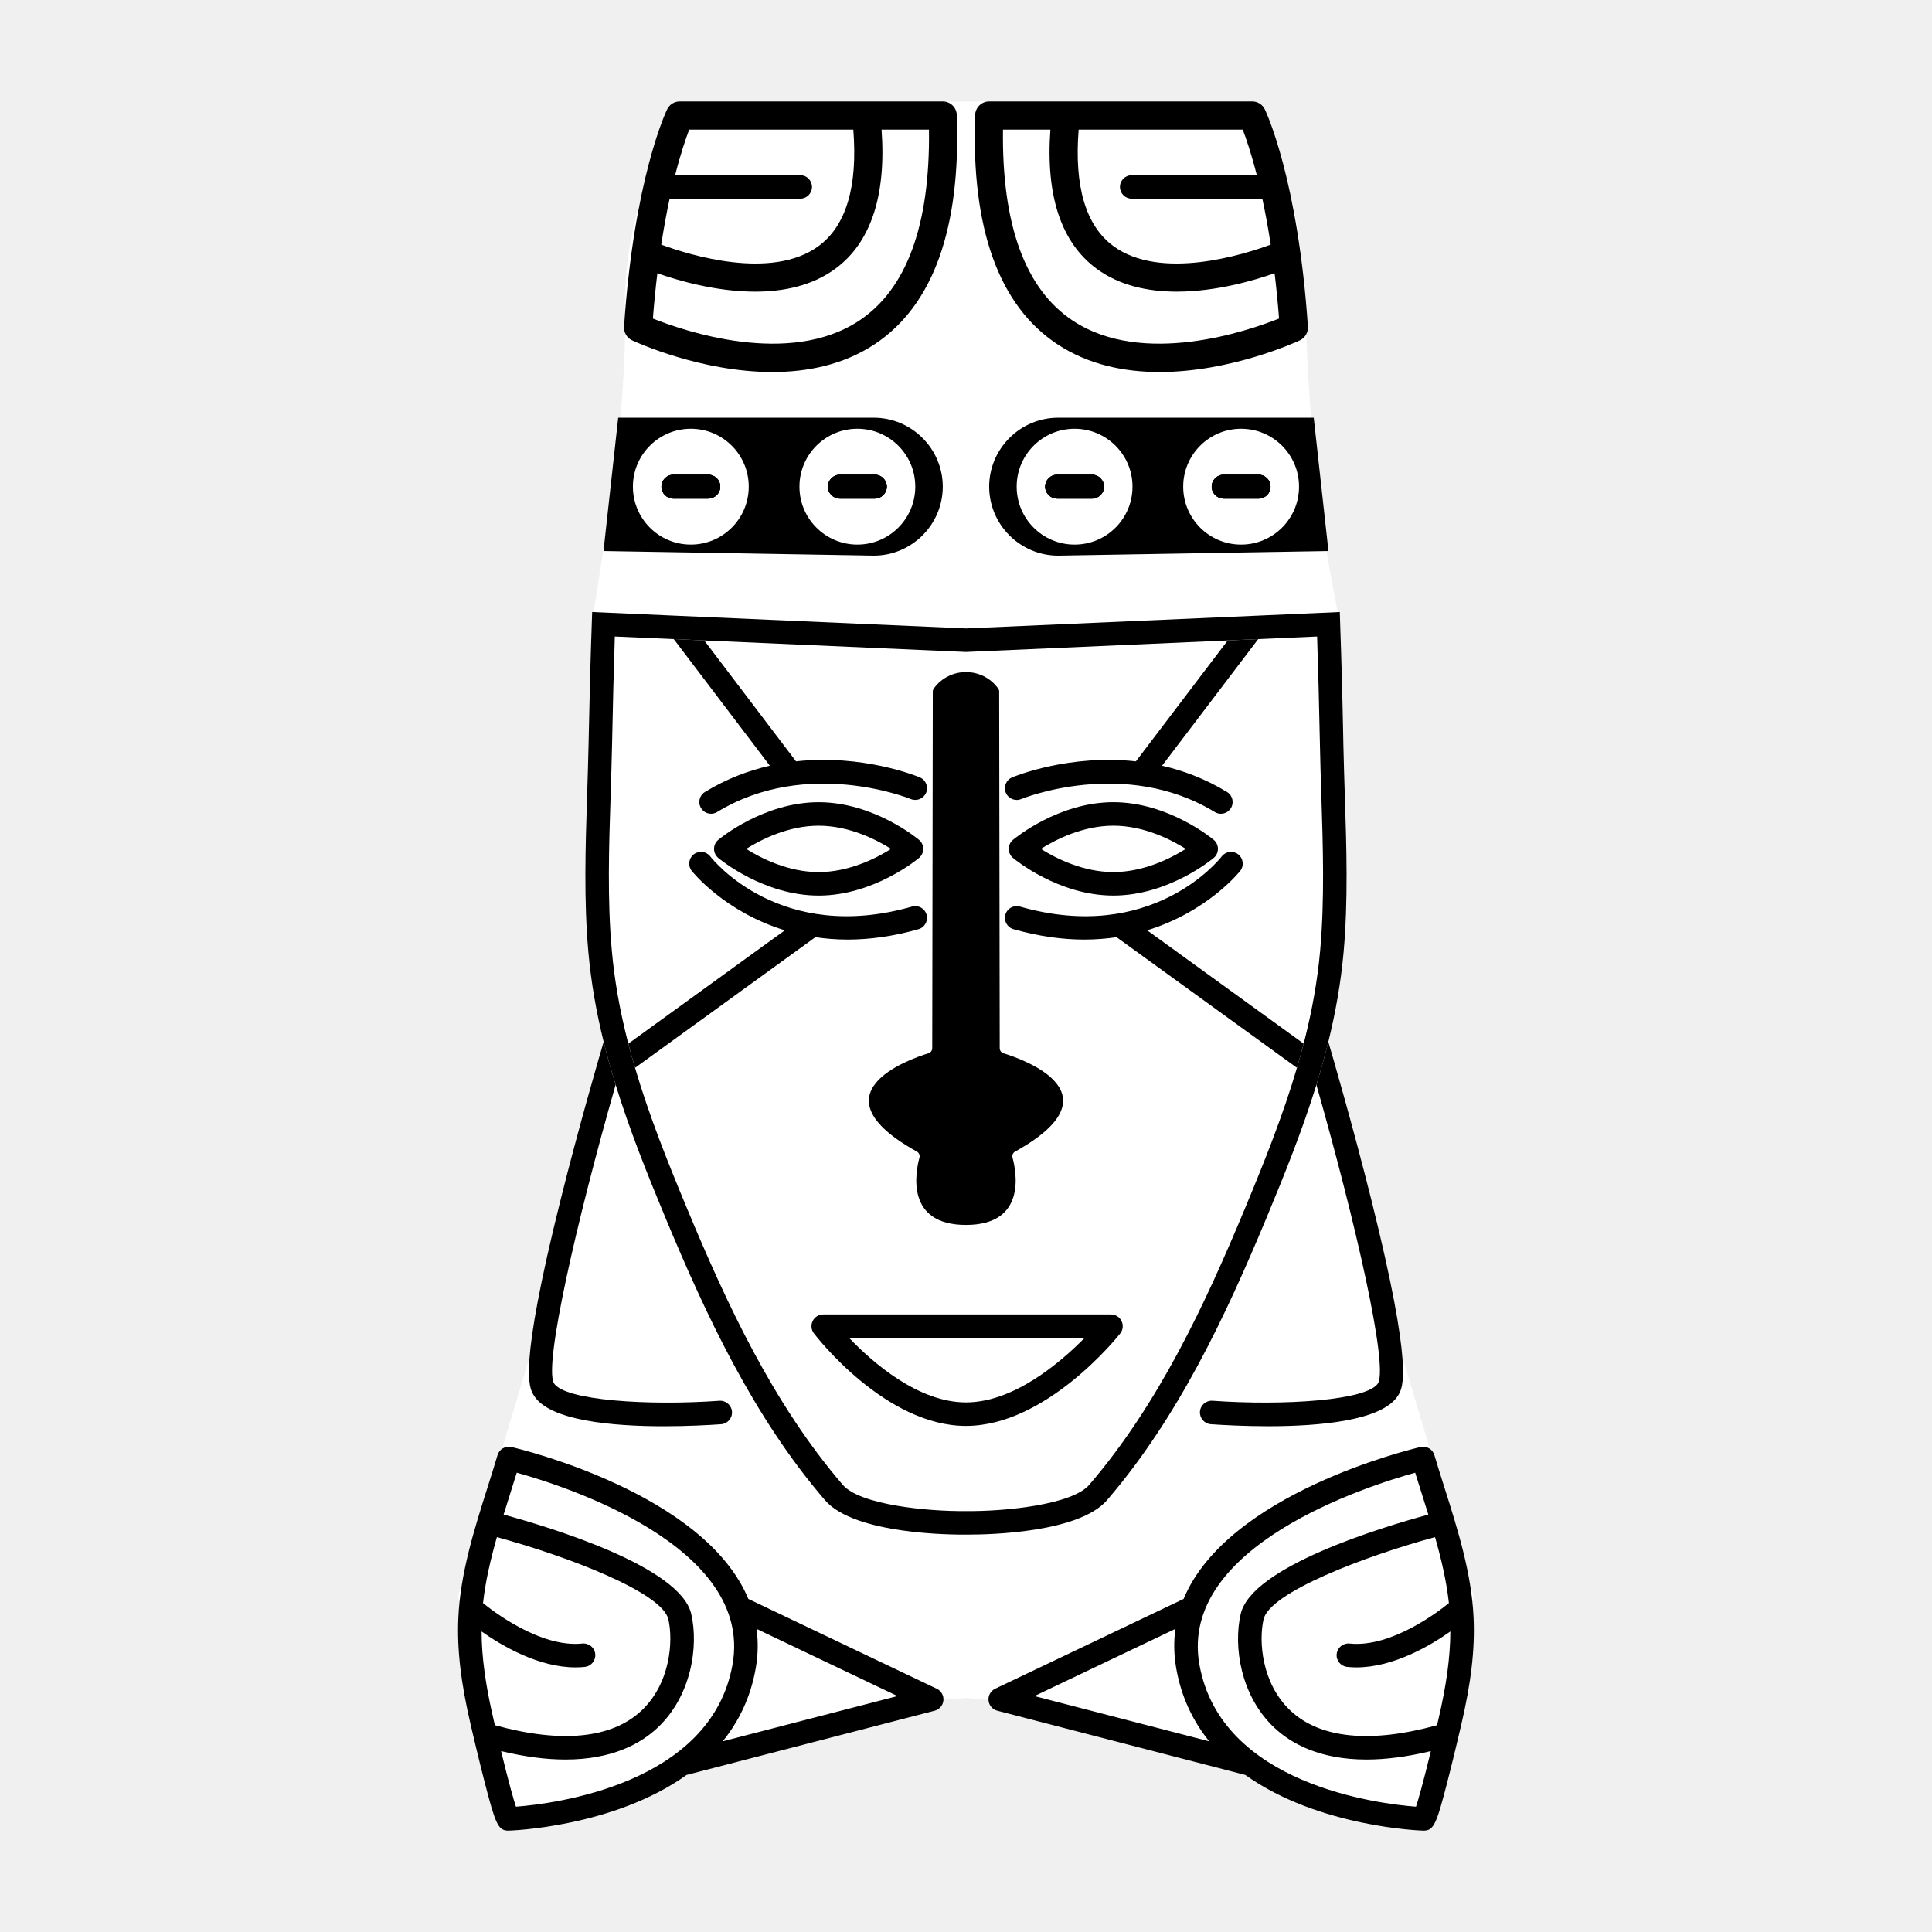
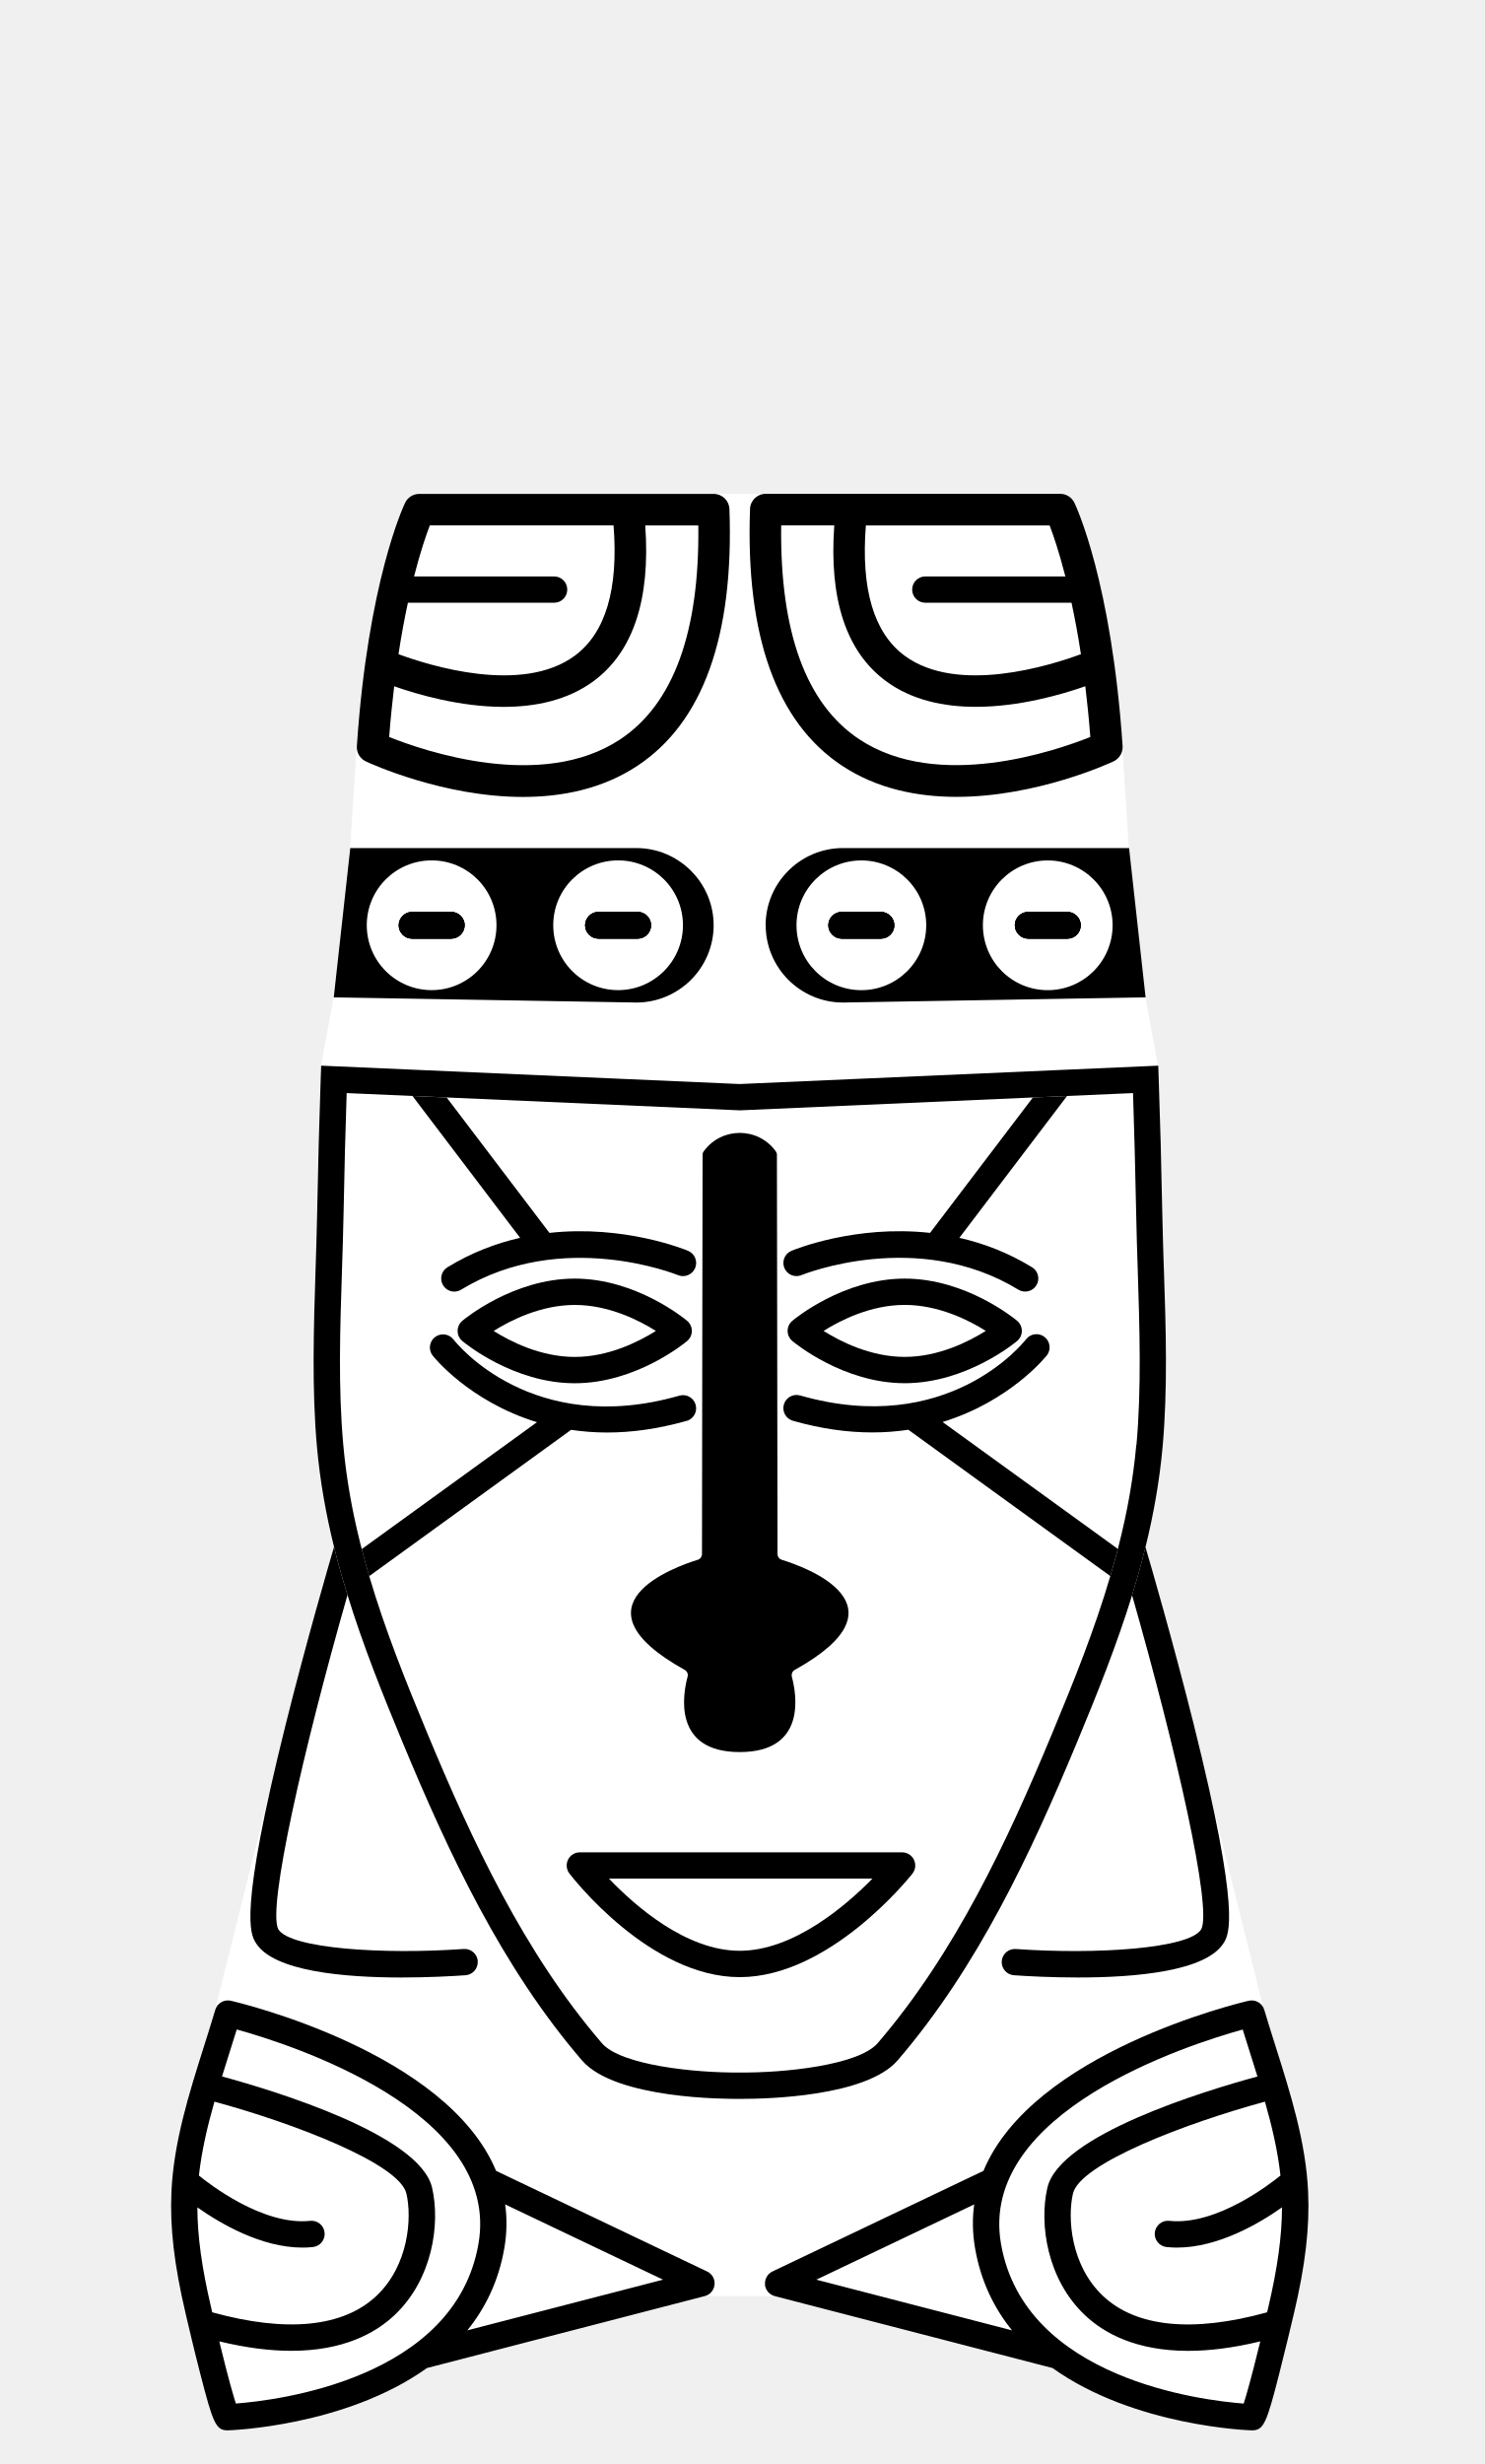
- <svg xmlns="http://www.w3.org/2000/svg" id="svg2" width="793.7" height="793.7" version="1.1" viewBox="0 0 793.7 793.7">
-   <defs id="defs6">
-     <clipPath id="clipPath16">
-       <path id="path14" d="M 0,595.276 H 595.276 V 0 H 0 Z" />
-     </clipPath>
-     <clipPath id="clipPath28">
-       <path id="path26" d="M 0,595.276 H 595.276 V 0 H 0 Z" />
-     </clipPath>
+ <svg xmlns="http://www.w3.org/2000/svg" id="svg2" version="1.1" viewBox="0 0 375.75 623.71">
+   <defs>
+     <style>
+       .st0 {
+         fill: #fff;
+       }
+     </style>
  </defs>
-   <g id="g8" transform="matrix(1.3333 0 0 -1.3333 0 793.7)">
-     <g id="g10">
-       <g id="g12" clip-path="url(#clipPath16)">
-         <g id="g18" transform="translate(454.05 96.896)">
-           <path id="path20" d="m0 0c-0.071 1.579-0.196 3.154-0.359 4.727l0.443 1.784-1.267 4.242c-1.672 9.961-4.77 19.758-7.796 29.317-1.061 3.35-2.121 6.68-3.101 9.97-0.24 0.82-0.755 1.48-1.406 1.934l-8.465 28.358-3e-3 9e-3c-0.674 8.297-3.134 22.694-9.546 48.339-5.59 22.37-11.859 43.98-13.26 48.71 2.2 8.92 3.84 18.03 4.691 27.45 1.449 16.06 0.909 32.74 0.38 48.87-0.161 5.1-0.341 10.35-0.441 15.45-0.26 13.794-0.589 25.901-0.978 36.97 0 0.014 4e-3 0.027 1e-3 0.04-6.391 30.753-8.889 53.319-10.46 89.251-0.69 15.787-1.664 31.03-4.571 41.489-3.746 18.35-7.918 27.215-8.181 27.77-0.437 0.903-1.16 1.599-2.024 2.018v1e-3h-2e-3c-0.581 0.281-1.224 0.441-1.895 0.441h-81.02c-0.116 0-0.225-0.025-0.339-0.034l-6.815 0.034-6.816-0.034c-0.114 9e-3 -0.224 0.034-0.34 0.034h-81.02c-0.671 0-1.314-0.16-1.894-0.441-0.865-0.419-1.585-1.116-2.016-2.019-0.271-0.554-4.43-9.397-8.17-27.698-2.81-10.107-5.111-20.242-4.813-35.368 0.563-28.565-5.371-64.579-10.237-95.444-0.39-11.03-0.71-23.14-0.99-37.01-0.1-5.1-0.27-10.35-0.43-15.43-0.52-16.13-1.06-32.81 0.39-48.89 0.86-9.42 2.49-18.53 4.69-27.43-1.39-4.71-7.69-26.33-13.27-48.73-6.413-25.65-8.873-40.047-9.545-48.343l-1e-3 -5e-3 -8.466-28.364c-0.65-0.453-1.163-1.111-1.408-1.928-0.98-3.29-2.03-6.62-3.09-9.97-3.02-9.539-6.11-19.315-7.786-29.254l-1.285-4.305 0.448-1.807c-0.161-1.564-0.286-3.133-0.357-4.704-0.45-9.8 0.75-20.12 3.89-33.44l0.14-0.63c0.57-2.41 2.28-9.73 3.99-16.35 3.34-12.96 4.17-15.24 7.33-15.24h0.19c0.46 0 32.22 1.02 54.78 17.15l76.44 19.8c1.47 0.38 2.55 1.64 2.7 3.16 6e-3 0.067 1e-3 0.131 3e-3 0.197l6.943 0.559 6.95-0.56c3e-3 -0.065-2e-3 -0.13 4e-3 -0.196 0.15-1.52 1.22-2.78 2.7-3.16l76.43-19.8c22.57-16.13 54.32-17.15 54.79-17.15h0.181c3.17 0 4 2.28 7.339 15.24 1.701 6.62 3.42 13.94 3.98 16.35l0.15 0.63c3.14 13.32 4.34 23.64 3.89 33.44" fill="#fff" />
-         </g>
-       </g>
+   <path class="st0" d="M327.6,585.55l-.13.58c-.52,2.21-2.09,8.95-3.67,15.03-3.08,11.92-3.84,14.02-6.75,14.02h-.18c-.42,0-29.63-.94-50.4-15.77l-70.33-18.21h-17.75l-70.33,18.21c-20.76,14.84-49.98,15.77-50.4,15.77h-.18c-2.92,0-3.68-2.1-6.74-14.02-1.56-6.09-3.15-12.82-3.67-15.03l-.14-.58c-2.88-12.25-3.99-21.75-3.58-30.77.56-12.57,4.48-24.92,8.26-36.86.97-3.08,1.95-6.14,2.83-9.17l13.8-55.16c1.11-5.02,2.45-10.71,4.08-17.2,5.14-20.59,10.93-40.47,12.21-44.82h0c-2.03-8.2-3.53-16.58-4.32-25.25-1.33-14.78-.84-30.13-.36-44.98.14-4.68.3-9.51.4-14.2.25-12.76.55-23.9.9-34.05l.12-3.35,3.21-17.28,4.17-37.8,1.66-25.81,2.33.27c1.31-13.64,9.53-61.17,9.86-61.85.66-1.39,2.07-2.26,3.59-2.26h162.25c1.54,0,2.93.88,3.59,2.26.38.8,9.41,19.94,12.21,61.57l1.65,25.82,4.18,37.8,3.22,17.28.1,3.35c.36,10.19.67,21.34.91,34.05.09,4.69.25,9.52.4,14.22.49,14.84.98,30.19-.35,44.96-.39,4.33-.96,8.6-1.7,12.8-.72,4.2-1.6,8.35-2.62,12.46,1.3,4.38,7.06,24.24,12.2,44.81.81,3.24,1.56,6.29,2.23,9.14.68,2.86,1.3,5.54,1.85,8.06l13.79,55.16c.9,3.03,1.87,6.09,2.84,9.17,3.78,11.94,7.69,24.29,8.26,36.86.41,9.02-.69,18.52-3.58,30.77h.04Z" />
+   <g id="g24">
+     <g id="g30">
+       <path id="path32" d="M287.69,365.73c-.79,8.7-2.32,17.13-4.43,25.4-.08.33-.18.65-.25.98-.6,2.29-1.23,4.57-1.9,6.84-3.95,13.47-9.21,26.58-14.71,39.79-11.32,27.23-24.53,55.56-44.18,78.43-4.86,5.65-23.99,7.57-34.96,7.44-10.93.12-30.03-1.77-34.89-7.44-19.67-22.87-32.86-51.2-44.18-78.43-5.5-13.21-10.75-26.32-14.71-39.79-.68-2.28-1.31-4.56-1.9-6.84-.08-.33-.18-.67-.25-1-.03-.18-.08-.33-.13-.51-2.03-8.09-3.53-16.36-4.29-24.87-1.31-14.37-.81-29.52-.33-44.16.15-4.7.31-9.55.4-14.28.22-11.34.47-21.38.79-30.6l16.7.73,8.65.38,74.2,3.26,74.2-3.26,8.65-.38,16.69-.73c.31,9.25.57,19.3.8,30.6.09,4.73.24,9.59.4,14.29.46,14.64.96,29.78-.33,44.15M294.67,321.37c-.15-4.69-.31-9.52-.4-14.22-.24-12.71-.55-23.86-.91-34.05l-.11-3.35-24.83,1.09-81.14,3.56-81.14-3.56-24.83-1.09-.12,3.35c-.36,10.15-.65,21.28-.9,34.05-.09,4.69-.25,9.52-.4,14.2-.47,14.84-.97,30.19.36,44.98.79,8.67,2.29,17.05,4.32,25.24.56,2.28,1.16,4.54,1.8,6.8,0,.02,0,.03.02.04.03.09.04.19.08.28,0,.02,0,.03.02.04.47,1.68.97,3.34,1.49,5.01,3.92,12.72,8.87,25.1,14.06,37.57,11.54,27.74,25.02,56.65,45.29,80.22,8.46,9.85,36.81,9.79,39.93,9.75h.89c5.79,0,31.19-.54,39.12-9.75,20.27-23.58,33.74-52.49,45.29-80.22,5.19-12.45,10.13-24.81,14.07-37.52.52-1.7,1.03-3.42,1.52-5.14v-.02c.67-2.32,1.3-4.68,1.87-7.04,2.03-8.21,3.53-16.59,4.32-25.26,1.33-14.77.84-30.12.34-44.96" />
    </g>
-     <g id="g22">
-       <g id="g24" clip-path="url(#clipPath28)">
-         <g id="g30" transform="translate(406.77 302.39)">
-           <path id="path32" d="m0 0c-0.854-9.455-2.533-18.62-4.807-27.598-0.087-0.361-0.188-0.709-0.275-1.071-0.651-2.49-1.332-4.966-2.07-7.442-4.301-14.638-10.005-28.9-15.986-43.249-12.306-29.595-26.655-60.392-48.026-85.252-5.285-6.14-26.077-8.225-38.008-8.08-11.873-0.13-32.636 1.925-37.921 8.08-21.386 24.86-35.719 55.657-48.027 85.252-5.98 14.349-11.685 28.611-15.984 43.249-0.739 2.476-1.42 4.952-2.071 7.442-0.087 0.362-0.188 0.725-0.275 1.086-0.029 0.188-0.087 0.362-0.145 0.551-2.201 8.803-3.837 17.78-4.662 27.032-1.419 15.623-0.884 32.085-0.362 47.998 0.159 5.111 0.333 10.381 0.434 15.522 0.246 12.321 0.521 23.239 0.854 33.258l18.157-0.796 9.397-0.42 80.649-3.547 80.648 3.547 9.397 0.42 18.143 0.796c0.333-10.063 0.622-20.98 0.868-33.258 0.101-5.141 0.26-10.425 0.434-15.536 0.507-15.913 1.042-32.361-0.362-47.984m7.587 48.215c-0.159 5.097-0.333 10.353-0.434 15.45-0.26 13.813-0.593 25.932-0.985 37.008l-0.115 3.649-26.99-1.188-88.191-3.865-88.193 3.865-26.989 1.188-0.13-3.649c-0.391-11.033-0.709-23.137-0.984-37.008-0.102-5.097-0.276-10.353-0.435-15.435-0.521-16.13-1.057-32.81 0.391-48.882 0.854-9.425 2.49-18.533 4.691-27.438 0.609-2.475 1.26-4.936 1.955-7.384 0-0.014 0-0.029 0.014-0.044 0.029-0.1 0.044-0.202 0.087-0.303 0-0.015 0-0.03 0.015-0.044 0.521-1.824 1.057-3.634 1.622-5.444 4.256-13.828 9.643-27.279 15.275-40.831 12.538-30.145 27.191-61.565 49.229-87.193 9.194-10.7 40.005-10.642 43.408-10.599h0.97c6.299 0 33.895 0.579 42.525 10.599 22.037 25.628 36.676 57.048 49.229 87.193 5.633 13.524 11.018 26.975 15.29 40.787 0.564 1.854 1.115 3.722 1.65 5.589v0.015c0.725 2.534 1.405 5.082 2.028 7.645 2.201 8.919 3.836 18.027 4.691 27.452 1.448 16.058 0.912 32.737 0.376 48.867" />
-         </g>
-         <g id="g34" transform="translate(225.54 160.32)">
-           <path id="path36" d="m0 0c0.145-1.984-1.361-3.722-3.359-3.866-3.75-0.261-10.28-0.623-17.65-0.623-15.724 0-35.3 1.665-40.078 9.542-1.448 2.36-4.808 7.89 8.267 60.204 5.589 22.399 11.887 44.016 13.278 48.722 0.608-2.476 1.259-4.937 1.954-7.384 0-0.015 0-0.03 0.015-0.044 0.029-0.101 0.043-0.202 0.087-0.304 0-0.015 0-0.029 0.014-0.044 0.521-1.824 1.057-3.634 1.622-5.443-12.192-42.67-22.081-86.165-19.04-91.972 3.243-5.343 29.016-6.993 51.024-5.43 1.984 0.131 3.721-1.36 3.866-3.358" />
-         </g>
-         <g id="g38" transform="translate(430.83 165.38)">
-           <path id="path40" d="m0 0c-4.778-7.877-24.354-9.542-40.078-9.542-7.384 0-13.9 0.362-17.664 0.623-1.998 0.145-3.489 1.882-3.36 3.866 0.145 1.998 1.882 3.49 3.867 3.359 22.022-1.564 47.795 0.087 51.038 5.429 3.041 5.807-6.863 49.273-19.026 91.928 0.565 1.854 1.116 3.722 1.651 5.589v0.015c0.724 2.534 1.405 5.082 2.027 7.645 1.404-4.735 7.674-26.338 13.263-48.708 13.075-52.313 9.716-57.844 8.282-60.204" />
-         </g>
-         <g id="g42" transform="translate(222.68 58.75)">
-           <path id="path44" d="m0 0c4.92 6.071 8.592 13.476 10.173 22.512 0.748 4.273 0.786 8.314 0.252 12.139l43.439-20.703zm-68.288-3.009c7.554-1.82 14.132-2.602 19.825-2.602 14.278 0 23.096 4.804 28.404 9.804 10.416 9.809 12.674 25.047 10.365 35.054-3.36 14.556-43.208 26.649-57.815 30.619 0.639 2.065 1.289 4.122 1.936 6.167 0.716 2.258 1.427 4.507 2.115 6.742 14.626-4.049 72.879-22.568 66.501-59.016-6.509-37.197-55.495-43.041-66.753-43.895-0.697 2.104-2.061 6.795-4.578 17.127m-2.083 8.73-0.15 0.644c-2.55 10.83-3.744 19.495-3.776 27.486 6.173-4.361 17.517-11.067 28.908-11.067 0.966 0 1.934 0.048 2.897 0.151 1.988 0.21 3.429 1.993 3.219 3.981-0.211 1.986-1.987 3.415-3.981 3.218-13.002-1.378-27.92 10.273-30.595 12.465 0.744 6.764 2.351 13.572 4.271 20.326 21.88-5.944 50.928-17.066 52.829-25.307 1.552-6.723 0.629-19.769-8.273-28.154-9.143-8.612-24.744-10.143-45.171-4.497-0.06 0.256-0.117 0.493-0.178 0.754m136.33 10.484-58.061 27.672c-13.533 32.58-70.128 46.143-72.989 46.808-1.871 0.435-3.744-0.662-4.289-2.496-0.978-3.295-2.031-6.622-3.092-9.971-4.109-12.981-8.358-26.404-8.982-40.071-0.447-9.805 0.752-20.12 3.889-33.442l0.149-0.635c0.563-2.405 2.277-9.722 3.983-16.342 3.34-12.957 4.17-15.242 7.334-15.242 0.062 0 0.125 2e-3 0.189 3e-3 0.462 0 32.216 1.015 54.781 17.151l76.439 19.794c1.472 0.381 2.549 1.643 2.695 3.157 0.145 1.515-0.672 2.96-2.046 3.614" />
-         </g>
-         <g id="g46" transform="translate(318.73 72.698)">
-           <path id="path48" d="m0 0 43.438 20.703c-0.534-3.825-0.496-7.866 0.251-12.14 1.582-9.036 5.254-16.44 10.174-22.511zm117.57-34.084c-11.258 0.854-60.243 6.698-66.753 43.895-6.378 36.448 51.875 54.966 66.502 59.016 0.688-2.235 1.399-4.484 2.115-6.742 0.647-2.045 1.296-4.103 1.935-6.167-14.606-3.97-54.454-16.064-57.814-30.619-2.309-10.007-0.051-25.245 10.364-35.054 5.308-5 14.127-9.805 28.404-9.805 5.694 0 12.272 0.783 19.825 2.603-2.517-10.332-3.88-15.023-4.578-17.127m6.484 25.103c-20.428-5.646-36.029-4.116-45.171 4.497-8.903 8.384-9.825 21.43-8.274 28.154 1.902 8.241 30.95 19.363 52.829 25.307 1.92-6.754 3.528-13.562 4.271-20.327-2.674-2.191-17.593-13.842-30.595-12.464-1.993 0.197-3.769-1.232-3.98-3.218-0.21-1.989 1.23-3.772 3.218-3.982 0.963-0.102 1.931-0.15 2.897-0.15 11.392 0 22.735 6.706 28.908 11.066-0.031-7.99-1.225-16.655-3.775-27.485l-0.151-0.645c-0.061-0.26-0.118-0.498-0.177-0.753m-138.2 7.624c0.146-1.514 1.223-2.776 2.696-3.158l76.438-19.794c22.566-16.135 54.319-17.15 54.781-17.15 0.064-1e-3 0.127-3e-3 0.189-3e-3 3.165 0 3.994 2.284 7.334 15.241 1.707 6.62 3.421 13.938 3.983 16.343l0.15 0.635c3.136 13.322 4.336 23.637 3.888 33.442-0.624 13.667-4.872 27.09-8.982 40.071-1.061 3.349-2.113 6.675-3.092 9.971-0.544 1.834-2.418 2.931-4.289 2.495-2.86-0.665-59.456-14.227-72.988-46.807l-58.062-27.672c-1.374-0.654-2.191-2.099-2.046-3.614" />
-         </g>
-         <g id="g50" transform="translate(342.32 183.04)">
-           <path id="path52" d="m0 0h0.015zm-80.68 0c7.248-7.577 21.269-19.863 35.994-19.863 14.728 0 29.072 12.268 36.539 19.863zm35.994-27.104c-24.775 0-45.969 27.361-46.858 28.527-0.837 1.093-0.98 2.567-0.37 3.802 0.61 1.233 1.868 2.014 3.246 2.014h88.668c1.388 0 2.652-0.793 3.258-2.042 0.605-1.248 0.442-2.732-0.417-3.821-0.919-1.162-22.786-28.48-47.527-28.48" />
-         </g>
-         <g id="g54" transform="translate(311.97 238.63)">
-           <path id="path56" d="m0 0c1.241-4.587 4.313-20.77-14.331-20.77-18.645 0-15.572 16.183-14.331 20.77 0.19 0.716-0.147 1.474-0.799 1.831-32.218 17.887-2.715 28.366 3.598 30.303 0.674 0.21 1.136 0.842 1.136 1.556l0.085 54.714 0.021 13.531 0.063 41.645c0 0.337 0.105 0.673 0.315 0.946 2.442 3.368 6.166 5.051 9.912 5.051s7.471-1.683 9.911-5.051c0.211-0.273 0.316-0.609 0.316-0.946l0.063-41.645 0.021-13.531 0.084-54.714c0-0.714 0.463-1.346 1.137-1.556 6.313-1.937 35.816-12.416 3.598-30.303-0.653-0.357-0.988-1.115-0.799-1.831" />
-         </g>
-         <g id="g58" transform="translate(221.93 445.34)">
-           <path id="path60" d="m0 0c0-1.014-0.42-1.926-1.086-2.592s-1.593-1.086-2.606-1.086h-10.758c-2.027 0-3.677 1.651-3.677 3.678 0 1.013 0.419 1.925 1.085 2.592 0.667 0.666 1.579 1.086 2.592 1.086h10.758c2.027 0 3.692-1.651 3.692-3.678" />
-         </g>
-         <g id="g62" transform="translate(269.55 449.02)">
-           <path id="path64" d="m0 0h-10.758c-1.013 0-1.94-0.42-2.606-1.086s-1.086-1.579-1.086-2.592c0-2.027 1.665-3.677 3.692-3.677h10.758c1.013 0 1.94 0.419 2.606 1.085s1.086 1.579 1.086 2.592c0 2.027-1.665 3.678-3.692 3.678m-5.372-21.531c-9.86 0-17.853 7.993-17.853 17.853 0 9.861 7.993 17.838 17.853 17.838 9.846 0 17.838-7.977 17.838-17.838 0-9.86-7.992-17.853-17.838-17.853m-51.314 0c-9.86 0-17.853 7.993-17.853 17.853 0 9.861 7.993 17.838 17.853 17.838 9.846 0 17.838-7.977 17.838-17.838 0-9.86-7.992-17.853-17.838-17.853m56.367 39.094h-78.751l-4.533-41.077 83.284-1.419c5.85 0 11.149 2.389 15.015 6.24 3.851 3.852 6.241 9.18 6.241 15.015 0 11.685-9.571 21.241-21.256 21.241" />
-         </g>
-         <g id="g66" transform="translate(221.93 445.34)">
-           <path id="path68" d="m0 0c0-1.014-0.42-1.926-1.086-2.592s-1.593-1.086-2.606-1.086h-10.758c-2.027 0-3.677 1.651-3.677 3.678 0 1.013 0.419 1.925 1.085 2.592 0.667 0.666 1.579 1.086 2.592 1.086h10.758c2.027 0 3.692-1.651 3.692-3.678" />
-         </g>
-         <g id="g70" transform="translate(221.93 445.34)">
-           <path id="path72" d="m0 0c0-1.014-0.42-1.926-1.086-2.592s-1.593-1.086-2.606-1.086h-10.758c-2.027 0-3.677 1.651-3.677 3.678 0 1.013 0.419 1.925 1.085 2.592 0.667 0.666 1.579 1.086 2.592 1.086h10.758c2.027 0 3.692-1.651 3.692-3.678" />
-         </g>
-         <g id="g74" transform="translate(273.24 445.34)">
-           <path id="path76" d="m0 0c0-1.014-0.42-1.926-1.086-2.592s-1.593-1.086-2.606-1.086h-10.758c-2.027 0-3.692 1.651-3.692 3.678 0 1.013 0.42 1.925 1.086 2.592 0.666 0.666 1.593 1.086 2.606 1.086h10.758c2.027 0 3.692-1.651 3.692-3.678" />
-         </g>
-         <g id="g78" transform="translate(273.24 445.34)">
-           <path id="path80" d="m0 0c0-1.014-0.42-1.926-1.086-2.592s-1.593-1.086-2.606-1.086h-10.758c-2.027 0-3.692 1.651-3.692 3.678 0 1.013 0.42 1.925 1.086 2.592 0.666 0.666 1.593 1.086 2.606 1.086h10.758c2.027 0 3.692-1.651 3.692-3.678" />
-         </g>
-         <g id="g82" transform="translate(201.17 497.14)">
-           <path id="path84" d="m0 0c0.38 4.985 0.852 9.61 1.376 13.958 6.425-2.26 18.113-5.671 30.135-5.671 8.702 0 17.581 1.789 24.756 7.097 10.901 8.065 15.659 22.467 14.191 42.827h14.61c0.369-29.357-6.861-49.148-21.514-58.862-21.616-14.331-54.031-3.157-63.554 0.651m11.186 58.211h50.568c1.383-17.522-2.187-29.57-10.642-35.834-14.552-10.781-40.161-2.697-48.541 0.403 0.808 5.296 1.69 9.998 2.584 14.155h40.243c1.999 0 3.62 1.62 3.62 3.62 0 1.999-1.621 3.619-3.62 3.619h-38.548c1.731 6.783 3.344 11.455 4.336 14.037m57.141-66.122c18.048 11.948 26.569 35.707 25.321 70.62-0.083 2.338-2.002 4.189-4.34 4.189h-81.02c-1.669 0-3.19-0.955-3.914-2.459-0.416-0.863-10.22-21.673-13.263-66.938-0.12-1.788 0.871-3.467 2.495-4.226 1.232-0.576 21.254-9.757 43.22-9.757 10.687 0 21.838 2.175 31.501 8.571" />
-         </g>
-         <g id="g86" transform="translate(373.35 445.34)">
-           <path id="path88" d="m0 0c0-1.014 0.42-1.926 1.086-2.592s1.593-1.086 2.606-1.086h10.758c2.028 0 3.678 1.651 3.678 3.678 0 1.013-0.42 1.925-1.086 2.592-0.666 0.666-1.578 1.086-2.592 1.086h-10.758c-2.027 0-3.692-1.651-3.692-3.678" />
-         </g>
-         <g id="g90" transform="translate(322.03 445.34)">
-           <path id="path92" d="m0 0c0-1.014 0.42-1.926 1.086-2.592s1.593-1.086 2.605-1.086h10.759c2.027 0 3.692 1.651 3.692 3.678 0 1.013-0.42 1.925-1.086 2.592-0.666 0.666-1.593 1.086-2.606 1.086h-10.759c-2.026 0-3.691-1.651-3.691-3.678m-8.774 0c0 9.86 7.992 17.838 17.837 17.838 9.861 0 17.853-7.978 17.853-17.838s-7.992-17.853-17.853-17.853c-9.845 0-17.837 7.993-17.837 17.853m51.313 0c0 9.86 7.992 17.838 17.838 17.838 9.86 0 17.853-7.978 17.853-17.838s-7.993-17.853-17.853-17.853c-9.846 0-17.838 7.993-17.838 17.853m-59.784 0c0-5.835 2.39-11.164 6.24-15.015 3.866-3.851 9.166-6.24 15.016-6.24l83.283 1.419-4.532 41.077h-78.751c-11.686 0-21.256-9.556-21.256-21.241" />
-         </g>
-         <g id="g94" transform="translate(373.35 445.34)">
-           <path id="path96" d="m0 0c0-1.014 0.42-1.926 1.086-2.592s1.593-1.086 2.606-1.086h10.758c2.028 0 3.678 1.651 3.678 3.678 0 1.013-0.42 1.925-1.086 2.592-0.666 0.666-1.578 1.086-2.592 1.086h-10.758c-2.027 0-3.692-1.651-3.692-3.678" />
-         </g>
-         <g id="g98" transform="translate(373.35 445.34)">
-           <path id="path100" d="m0 0c0-1.014 0.42-1.926 1.086-2.592s1.593-1.086 2.606-1.086h10.758c2.028 0 3.678 1.651 3.678 3.678 0 1.013-0.42 1.925-1.086 2.592-0.666 0.666-1.578 1.086-2.592 1.086h-10.758c-2.027 0-3.692-1.651-3.692-3.678" />
-         </g>
-         <g id="g102" transform="translate(322.03 445.34)">
-           <path id="path104" d="m0 0c0-1.014 0.42-1.926 1.086-2.592s1.593-1.086 2.605-1.086h10.759c2.027 0 3.692 1.651 3.692 3.678 0 1.013-0.42 1.925-1.086 2.592-0.666 0.666-1.593 1.086-2.606 1.086h-10.759c-2.026 0-3.691-1.651-3.691-3.678" />
-         </g>
-         <g id="g106" transform="translate(322.03 445.34)">
-           <path id="path108" d="m0 0c0-1.014 0.42-1.926 1.086-2.592s1.593-1.086 2.605-1.086h10.759c2.027 0 3.692 1.651 3.692 3.678 0 1.013-0.42 1.925-1.086 2.592-0.666 0.666-1.593 1.086-2.606 1.086h-10.759c-2.026 0-3.691-1.651-3.691-3.678" />
-         </g>
-         <g id="g110" transform="translate(330.55 496.49)">
-           <path id="path112" d="m0 0c-14.653 9.714-21.883 29.505-21.515 58.862h14.611c-1.468-20.36 3.29-34.761 14.191-42.827 7.175-5.308 16.053-7.097 24.756-7.097 12.022 0 23.71 3.412 30.135 5.671 0.524-4.348 0.996-8.972 1.376-13.958-9.524-3.808-41.939-14.982-63.554-0.651m56.704 44.826h-38.548c-2 0-3.62-1.62-3.62-3.62 0-1.999 1.62-3.62 3.62-3.62h40.243c0.894-4.156 1.776-8.858 2.583-14.154-8.378-3.101-33.988-11.185-48.541-0.403-8.454 6.263-12.024 18.311-10.641 35.833h50.568c0.992-2.581 2.605-7.253 4.336-14.036m-29.976-60.657c21.966 0 41.988 9.181 43.219 9.757 1.624 0.759 2.616 2.438 2.495 4.227-3.043 45.264-12.846 66.074-13.261 66.937-0.725 1.504-2.246 2.46-3.914 2.46h-81.021c-2.338 0-4.257-1.852-4.341-4.189-1.247-34.913 7.274-58.673 25.322-70.62 9.663-6.396 20.814-8.572 31.501-8.572" />
-         </g>
-         <g id="g114" transform="translate(283.02 308.99)">
-           <path id="path116" d="m0 0c-7.935-2.259-15.217-3.2-21.849-3.2-3.504 0-6.819 0.275-9.947 0.739-0.043-0.03-0.072-0.059-0.101-0.087l-55.455-40.166c-0.739 2.477-1.419 4.952-2.071 7.443l48.23 34.923c-18.75 5.748-28.567 18.143-28.712 18.346-1.216 1.578-0.927 3.851 0.652 5.067 1.592 1.216 3.865 0.927 5.082-0.651 0.868-1.115 21.631-27.047 62.173-15.45 1.926 0.551 3.924-0.565 4.474-2.476 0.55-1.925-0.565-3.938-2.476-4.488" />
-         </g>
-         <g id="g118" transform="translate(285.36 351.03)">
-           <path id="path120" d="m0 0c-0.782-1.839-2.896-2.708-4.735-1.94-0.318 0.13-31.897 12.915-59.654-3.997-0.579-0.361-1.23-0.535-1.882-0.535-1.216 0-2.403 0.622-3.084 1.737-1.042 1.709-0.507 3.939 1.202 4.966 6.646 4.069 13.437 6.603 19.995 8.095l-29.609 39.021 9.397-0.42 28.277-37.255c20.488 2.259 37.154-4.518 38.138-4.938 1.853-0.767 2.722-2.895 1.955-4.734" />
-         </g>
-         <g id="g122" transform="translate(252.24 326.58)">
-           <path id="path124" d="m0 0c-9.321 0-17.654 4.21-22.332 7.145 4.678 2.935 13.012 7.146 22.332 7.146 9.322 0 17.657-4.212 22.332-7.146-4.678-2.935-13.012-7.145-22.332-7.145m-30.941 9.917c-0.819-0.688-1.291-1.703-1.291-2.772s0.472-2.083 1.291-2.771c0.564-0.475 14.015-11.613 30.941-11.613s30.376 11.139 30.941 11.613c0.818 0.688 1.291 1.702 1.291 2.771s-0.473 2.084-1.291 2.772c-0.565 0.473-14.015 11.613-30.941 11.613s-30.377-11.139-30.941-11.613" />
-         </g>
-         <g id="g126" transform="translate(401.69 273.72)">
-           <path id="path128" d="m0 0c-0.651-2.49-1.332-4.966-2.07-7.442l-55.47 40.165-0.087 0.087c-3.142-0.463-6.442-0.739-9.946-0.739-6.632 0-13.915 0.942-21.85 3.2-1.926 0.551-3.04 2.563-2.49 4.489 0.55 1.911 2.549 3.026 4.474 2.476 40.556-11.598 61.319 14.334 62.188 15.449 1.216 1.578 3.489 1.868 5.067 0.651 1.579-1.216 1.882-3.489 0.666-5.067-0.159-0.203-9.976-12.597-28.711-18.345z" />
-         </g>
-         <g id="g130" transform="translate(379.27 346.29)">
-           <path id="path132" d="m0 0c-0.681-1.115-1.868-1.737-3.099-1.737-0.637 0-1.289 0.174-1.882 0.535-27.742 16.912-59.321 4.127-59.639 3.996-1.839-0.767-3.968 0.102-4.735 1.941s0.101 3.967 1.94 4.734c0.999 0.42 17.664 7.197 38.138 4.938l28.292 37.255 9.397 0.42-29.624-39.021c6.573-1.492 13.35-4.026 20.01-8.095 1.694-1.028 2.244-3.258 1.202-4.966" />
-         </g>
-         <g id="g134" transform="translate(320.71 333.73)">
-           <path id="path136" d="m0 0c4.676 2.934 13.011 7.146 22.332 7.146 9.32 0 17.654-4.211 22.332-7.146-4.678-2.935-13.011-7.145-22.332-7.145-9.32 0-17.654 4.21-22.332 7.145m22.332 14.385c-16.926 0-30.376-11.14-30.94-11.614-0.819-0.688-1.291-1.702-1.291-2.771s0.472-2.083 1.291-2.771c0.564-0.474 14.014-11.613 30.94-11.613s30.377 11.138 30.941 11.613c0.819 0.688 1.291 1.702 1.291 2.771s-0.472 2.083-1.291 2.771c-0.564 0.475-14.015 11.614-30.941 11.614" />
-         </g>
-       </g>
+     <g id="g34">
+       <path id="path36" d="M120.95,496.43c.13,1.82-1.25,3.42-3.08,3.56-3.45.24-9.46.57-16.24.57-14.47,0-32.48-1.54-36.87-8.78-1.33-2.17-4.43-7.26,7.6-55.4,5.14-20.61,10.94-40.49,12.21-44.83.56,2.28,1.16,4.54,1.8,6.8,0,.02,0,.03.02.04.03.09.04.19.08.29,0,.02,0,.03.02.04.47,1.68.97,3.34,1.49,5.01-11.22,39.26-20.32,79.27-17.52,84.62,2.98,4.92,26.69,6.44,46.95,4.99,1.82-.12,3.42,1.25,3.56,3.08" />
+     </g>
+     <g id="g38">
+       <path id="path40" d="M309.83,491.78c-4.4,7.24-22.41,8.78-36.87,8.78-6.8,0-12.79-.33-16.26-.57-1.83-.13-3.21-1.73-3.08-3.56.13-1.83,1.73-3.21,3.56-3.08,20.26,1.44,43.98-.08,46.95-4.99,2.8-5.34-6.31-45.34-17.51-84.57.52-1.7,1.03-3.42,1.52-5.14v-.02c.67-2.32,1.3-4.68,1.86-7.04,1.3,4.35,7.06,24.23,12.21,44.81,12.03,48.13,8.94,53.21,7.62,55.4" />
+     </g>
+     <g id="g42">
+       <path id="path44" d="M118.32,589.88c4.52-5.59,7.9-12.39,9.35-20.71.69-3.93.72-7.65.23-11.17l39.97,19.05-49.56,12.83ZM55.49,592.66c6.96,1.68,13,2.4,18.24,2.4,13.14,0,21.26-4.42,26.14-9.02,9.59-9.02,11.66-23.04,9.53-32.25-3.08-13.39-39.75-24.52-53.19-28.18.58-1.9,1.19-3.79,1.78-5.68.66-2.07,1.31-4.15,1.95-6.21,13.46,3.72,67.06,20.76,61.19,54.3-5.98,34.22-51.06,39.6-61.41,40.38-.64-1.94-1.9-6.25-4.21-15.76M53.58,584.63l-.14-.59c-2.34-9.97-3.45-17.94-3.47-25.29,5.68,4.01,16.12,10.18,26.59,10.18.89,0,1.78-.04,2.66-.14,1.82-.19,3.16-1.83,2.96-3.67s-1.82-3.14-3.67-2.96c-11.96,1.27-25.68-9.45-28.15-11.47.69-6.22,2.16-12.49,3.93-18.7,20.14,5.46,46.86,15.7,48.61,23.28,1.43,6.19.57,18.19-7.61,25.9-8.41,7.92-22.77,9.34-41.56,4.14-.06-.23-.11-.45-.17-.69M179.01,574.97l-53.41-25.46c-12.46-29.97-64.52-42.46-67.15-43.06-1.72-.4-3.45.61-3.95,2.3-.9,3.03-1.87,6.09-2.84,9.17-3.78,11.95-7.69,24.29-8.26,36.87-.41,9.02.69,18.52,3.58,30.77l.13.58c.52,2.21,2.09,8.95,3.67,15.03,3.08,11.92,3.84,14.02,6.74,14.02h.18c.43,0,29.64-.94,50.4-15.77l70.33-18.21c1.35-.35,2.34-1.51,2.48-2.91s-.62-2.72-1.89-3.33" />
+     </g>
+     <g id="g46">
+       <path id="path48" d="M206.68,577.05l39.97-19.05c-.49,3.52-.46,7.23.23,11.17,1.45,8.32,4.83,15.13,9.35,20.71l-49.56-12.83ZM314.85,608.41c-10.35-.79-55.42-6.16-61.41-40.38-5.87-33.53,47.73-50.57,61.19-54.3.63,2.06,1.29,4.12,1.95,6.21.59,1.88,1.19,3.77,1.78,5.68-13.44,3.66-50.1,14.78-53.19,28.18-2.12,9.21-.05,23.22,9.53,32.25,4.88,4.6,12.99,9.02,26.14,9.02,5.24,0,11.29-.72,18.24-2.4-2.32,9.51-3.58,13.82-4.21,15.76M320.82,585.31c-18.8,5.2-33.15,3.79-41.56-4.14-8.19-7.72-9.04-19.72-7.61-25.9,1.75-7.58,28.47-17.81,48.61-23.28,1.77,6.21,3.25,12.48,3.93,18.7-2.46,2.01-16.18,12.74-28.15,11.47-1.83-.19-3.46,1.14-3.67,2.96-.19,1.82,1.14,3.47,2.96,3.67.89.09,1.78.14,2.66.14,10.48,0,20.92-6.17,26.59-10.18-.03,7.35-1.13,15.33-3.47,25.29l-.14.59c-.06.24-.11.46-.17.69M193.67,578.3c.13,1.39,1.13,2.56,2.48,2.91l70.33,18.21c20.76,14.84,49.98,15.77,50.4,15.77h.18c2.92,0,3.68-2.1,6.74-14.02,1.56-6.09,3.15-12.82,3.67-15.03l.14-.58c2.89-12.25,3.99-21.75,3.58-30.77-.57-12.57-4.48-24.92-8.26-36.87-.97-3.08-1.95-6.14-2.84-9.17-.5-1.69-2.23-2.7-3.95-2.3-2.63.61-54.7,13.09-67.15,43.06l-53.41,25.46c-1.26.6-2.01,1.93-1.89,3.33" />
+     </g>
+     <g id="g50">
+       <path id="path52" d="M228.39,475.53h.02-.02ZM154.17,475.53c6.67,6.97,19.57,18.27,33.11,18.27s26.75-11.28,33.61-18.27h-66.72ZM187.28,500.47c-22.79,0-42.3-25.17-43.12-26.24-.77-1-.9-2.36-.34-3.5.56-1.14,1.72-1.85,2.99-1.85h81.58c1.28,0,2.44.72,3,1.88s.41,2.51-.38,3.51c-.84,1.06-20.96,26.2-43.73,26.2" />
+     </g>
+     <g id="g54">
+       <path id="path56" d="M200.47,424.39c1.14,4.22,3.96,19.11-13.19,19.11s-14.33-14.89-13.19-19.11c.18-.66-.13-1.35-.73-1.69-29.64-16.45-2.49-26.09,3.32-27.88.62-.19,1.05-.78,1.05-1.43l.07-50.33.02-12.45.06-38.32c0-.31.1-.62.3-.87,2.24-3.09,5.68-4.65,9.11-4.65s6.87,1.55,9.11,4.65c.19.25.3.56.3.87l.06,38.32.02,12.45.07,50.33c0,.66.43,1.23,1.05,1.43,5.81,1.78,32.95,11.42,3.32,27.88-.6.32-.91,1.03-.73,1.69" />
+     </g>
+     <g id="g58">
+       <path id="path60" d="M117.63,234.21c0,.94-.38,1.77-1,2.39-.61.61-1.47,1-2.4,1h-9.9c-1.86,0-3.38-1.52-3.38-3.38,0-.94.38-1.77,1-2.39.62-.61,1.45-1,2.39-1h9.9c1.86,0,3.4,1.52,3.4,3.38" />
+     </g>
+     <g id="g62">
+       <path id="path64" d="M161.45,230.82h-9.9c-.94,0-1.79.38-2.4,1-.61.61-1,1.45-1,2.39,0,1.86,1.54,3.38,3.4,3.38h9.9c.94,0,1.79-.38,2.4-1s1-1.45,1-2.39c0-1.86-1.54-3.38-3.4-3.38M156.5,250.63c-9.08,0-16.43-7.35-16.43-16.43s7.35-16.41,16.43-16.41,16.41,7.34,16.41,16.41-7.35,16.43-16.41,16.43M109.29,250.63c-9.08,0-16.43-7.35-16.43-16.43s7.35-16.41,16.43-16.41,16.41,7.34,16.41,16.41-7.35,16.43-16.41,16.43M161.14,214.67h-72.46l-4.18,37.79,76.62,1.31c5.38,0,10.26-2.2,13.82-5.74,3.54-3.55,5.74-8.45,5.74-13.82,0-10.75-8.81-19.54-19.56-19.54" />
+     </g>
+     <g id="g66">
+       <path id="path68" d="M117.63,234.21c0,.94-.38,1.77-1,2.39-.61.61-1.47,1-2.4,1h-9.9c-1.86,0-3.38-1.52-3.38-3.38,0-.94.38-1.77,1-2.39.62-.61,1.45-1,2.39-1h9.9c1.86,0,3.4,1.52,3.4,3.38" />
+     </g>
+     <g id="g70">
+       <path id="path72" d="M117.63,234.21c0,.94-.38,1.77-1,2.39-.61.61-1.47,1-2.4,1h-9.9c-1.86,0-3.38-1.52-3.38-3.38,0-.94.38-1.77,1-2.39.62-.61,1.45-1,2.39-1h9.9c1.86,0,3.4,1.52,3.4,3.38" />
+     </g>
+     <g id="g74">
+       <path id="path76" d="M164.83,234.21c0,.94-.38,1.77-1,2.39s-1.47,1-2.4,1h-9.9c-1.86,0-3.4-1.52-3.4-3.38,0-.94.38-1.77,1-2.39s1.47-1,2.4-1h9.9c1.86,0,3.4,1.52,3.4,3.38" />
+     </g>
+     <g id="g78">
+       <path id="path80" d="M164.83,234.21c0,.94-.38,1.77-1,2.39s-1.47,1-2.4,1h-9.9c-1.86,0-3.4-1.52-3.4-3.38,0-.94.38-1.77,1-2.39s1.47-1,2.4-1h9.9c1.86,0,3.4,1.52,3.4,3.38" />
+     </g>
+     <g id="g82">
+       <path id="path84" d="M98.53,186.56c.35-4.58.79-8.84,1.27-12.84,5.91,2.07,16.66,5.21,27.72,5.21,8,0,16.18-1.65,22.78-6.53,10.02-7.42,14.41-20.66,13.06-39.4h13.44c.34,27.01-6.31,45.22-19.79,54.16-19.89,13.19-49.71,2.91-58.47-.6M108.82,132.99h46.52c1.27,16.12-2.01,27.2-9.79,32.97-13.39,9.92-36.95,2.48-44.66-.37.74-4.87,1.56-9.2,2.38-13.02h37.02c1.83,0,3.33-1.49,3.33-3.33s-1.49-3.33-3.33-3.33h-35.46c1.59-6.24,3.08-10.54,3.99-12.91M161.39,193.84c16.61-10.99,24.44-32.85,23.29-64.97-.07-2.16-1.84-3.85-3.99-3.85h-74.54c-1.54,0-2.94.88-3.59,2.26-.38.8-9.4,19.94-12.21,61.58-.11,1.65.8,3.19,2.3,3.89,1.14.53,19.56,8.98,39.76,8.98,9.84,0,20.09-2,28.98-7.89" />
+     </g>
+     <g id="g86">
+       <path id="path88" d="M256.94,234.21c0,.94.38,1.77,1,2.39s1.47,1,2.4,1h9.9c1.87,0,3.38-1.52,3.38-3.38,0-.94-.38-1.77-1-2.39s-1.45-1-2.39-1h-9.9c-1.86,0-3.4,1.52-3.4,3.38" />
+     </g>
+     <g id="g90">
+       <path id="path92" d="M209.72,234.21c0,.94.38,1.77,1,2.39s1.47,1,2.4,1h9.9c1.86,0,3.4-1.52,3.4-3.38,0-.94-.38-1.77-1-2.39s-1.47-1-2.4-1h-9.9c-1.86,0-3.4,1.52-3.4,3.38M201.66,234.21c0-9.08,7.35-16.41,16.41-16.41s16.43,7.34,16.43,16.41-7.35,16.43-16.43,16.43-16.41-7.35-16.41-16.43M248.85,234.21c0-9.08,7.35-16.41,16.41-16.41s16.43,7.34,16.43,16.41-7.35,16.43-16.43,16.43-16.41-7.35-16.41-16.43M193.86,234.21c0,5.37,2.2,10.27,5.74,13.82,3.56,3.54,8.43,5.74,13.82,5.74l76.62-1.31-4.18-37.79h-72.46c-10.75,0-19.56,8.79-19.56,19.54" />
+     </g>
+     <g id="g94">
+       <path id="path96" d="M256.94,234.21c0,.94.38,1.77,1,2.39s1.47,1,2.4,1h9.9c1.87,0,3.38-1.52,3.38-3.38,0-.94-.38-1.77-1-2.39s-1.45-1-2.39-1h-9.9c-1.86,0-3.4,1.52-3.4,3.38" />
+     </g>
+     <g id="g98">
+       <path id="path100" d="M256.94,234.21c0,.94.38,1.77,1,2.39s1.47,1,2.4,1h9.9c1.87,0,3.38-1.52,3.38-3.38,0-.94-.38-1.77-1-2.39s-1.45-1-2.39-1h-9.9c-1.86,0-3.4,1.52-3.4,3.38" />
+     </g>
+     <g id="g102">
+       <path id="path104" d="M209.72,234.21c0,.94.38,1.77,1,2.39s1.47,1,2.4,1h9.9c1.86,0,3.4-1.52,3.4-3.38,0-.94-.38-1.77-1-2.39s-1.47-1-2.4-1h-9.9c-1.86,0-3.4,1.52-3.4,3.38" />
+     </g>
+     <g id="g106">
+       <path id="path108" d="M209.72,234.21c0,.94.38,1.77,1,2.39s1.47,1,2.4,1h9.9c1.86,0,3.4-1.52,3.4-3.38,0-.94-.38-1.77-1-2.39s-1.47-1-2.4-1h-9.9c-1.86,0-3.4,1.52-3.4,3.38" />
+     </g>
+     <g id="g110">
+       <path id="path112" d="M217.57,187.15c-13.48-8.94-20.14-27.15-19.79-54.16h13.44c-1.35,18.73,3.03,31.98,13.06,39.4,6.6,4.88,14.76,6.53,22.78,6.53,11.06,0,21.81-3.14,27.72-5.21.48,4,.92,8.25,1.27,12.84-8.76,3.51-38.58,13.78-58.47.6M269.73,145.91h-35.46c-1.83,0-3.33,1.49-3.33,3.33s1.49,3.33,3.33,3.33h37.02c.82,3.83,1.64,8.15,2.38,13.02-7.71,2.85-31.27,10.29-44.66.37-7.78-5.76-11.06-16.85-9.79-32.96h46.52c.91,2.37,2.4,6.67,3.99,12.91M242.16,201.71c20.21,0,38.63-8.45,39.76-8.98,1.49-.7,2.41-2.24,2.3-3.89-2.8-41.64-11.82-60.8-12.21-61.58-.67-1.39-2.07-2.26-3.59-2.26h-74.54c-2.16,0-3.92,1.7-3.99,3.85-1.14,32.12,6.7,53.98,23.29,64.97,8.89,5.88,19.14,7.89,28.98,7.89" />
+     </g>
+     <g id="g114">
+       <path id="path116" d="M173.83,359.66c-7.31,2.07-13.99,2.95-20.1,2.95-3.22,0-6.28-.25-9.15-.68-.04.03-.06.06-.09.08l-51.02,36.96c-.68-2.28-1.31-4.56-1.9-6.84l44.38-32.13c-17.26-5.29-26.29-16.69-26.42-16.88-1.12-1.45-.85-3.54.6-4.66,1.46-1.12,3.56-.85,4.68.6.8,1.03,19.9,24.89,57.2,14.22,1.77-.51,3.6.52,4.11,2.28.51,1.77-.52,3.62-2.28,4.13" />
+     </g>
+     <g id="g118">
+       <path id="path120" d="M175.99,320.98c-.72,1.7-2.66,2.49-4.35,1.79-.3-.12-29.35-11.87-54.89,3.68-.54.33-1.14.49-1.73.49-1.12,0-2.21-.57-2.83-1.59-.96-1.56-.46-3.62,1.1-4.57,6.12-3.74,12.37-6.08,18.39-7.45l-27.24-35.9,8.65.38,26.02,34.27c18.85-2.07,34.19,4.16,35.09,4.54,1.7.71,2.5,2.66,1.8,4.35" />
+     </g>
+     <g id="g122">
+       <path id="path124" d="M145.52,343.48c-8.58,0-16.25-3.87-20.54-6.58,4.31-2.7,11.97-6.58,20.54-6.58s16.25,3.87,20.54,6.58c-4.31,2.7-11.97,6.58-20.54,6.58M117.05,334.34c-.75.63-1.19,1.56-1.19,2.56s.44,1.92,1.19,2.55c.52.44,12.89,10.69,28.46,10.69s27.94-10.25,28.46-10.69c.75-.63,1.19-1.56,1.19-2.55s-.44-1.92-1.19-2.56c-.52-.44-12.89-10.69-28.46-10.69s-27.94,10.25-28.46,10.69" />
+     </g>
+     <g id="g126">
+       <path id="path128" d="M283.01,392.11c-.6,2.29-1.23,4.57-1.9,6.84l-51.03-36.96-.08-.08c-2.89.43-5.93.68-9.15.68-6.1,0-12.8-.87-20.1-2.95-1.77-.51-2.8-2.35-2.29-4.13.51-1.76,2.34-2.79,4.11-2.28,37.31,10.67,56.41-13.19,57.21-14.22,1.12-1.45,3.21-1.72,4.66-.6s1.73,3.21.61,4.66c-.15.19-9.18,11.59-26.41,16.88l44.38,32.13v.03Z" />
+     </g>
+     <g id="g130">
+       <path id="path132" d="M262.39,325.34c-.63,1.03-1.72,1.59-2.85,1.59-.58,0-1.19-.16-1.73-.49-25.53-15.56-54.57-3.8-54.87-3.68-1.7.71-3.65-.09-4.35-1.79s.09-3.65,1.79-4.35c.92-.38,16.26-6.62,35.09-4.54l26.03-34.27,8.65-.38-27.26,35.9c6.04,1.37,12.28,3.7,18.4,7.45,1.56.94,2.07,3,1.1,4.57" />
+     </g>
+     <g id="g134">
+       <path id="path136" d="M208.51,336.89c4.3-2.7,11.97-6.58,20.54-6.58s16.25,3.87,20.54,6.58c-4.31,2.7-11.97,6.58-20.54,6.58s-16.25-3.87-20.54-6.58M229.06,323.65c-15.58,0-27.94,10.25-28.46,10.69-.75.63-1.19,1.56-1.19,2.55s.44,1.92,1.19,2.55c.52.44,12.89,10.69,28.46,10.69s27.94-10.25,28.46-10.69c.75-.63,1.19-1.56,1.19-2.55s-.44-1.92-1.19-2.55c-.52-.44-12.89-10.69-28.46-10.69" />
    </g>
  </g>
</svg>
